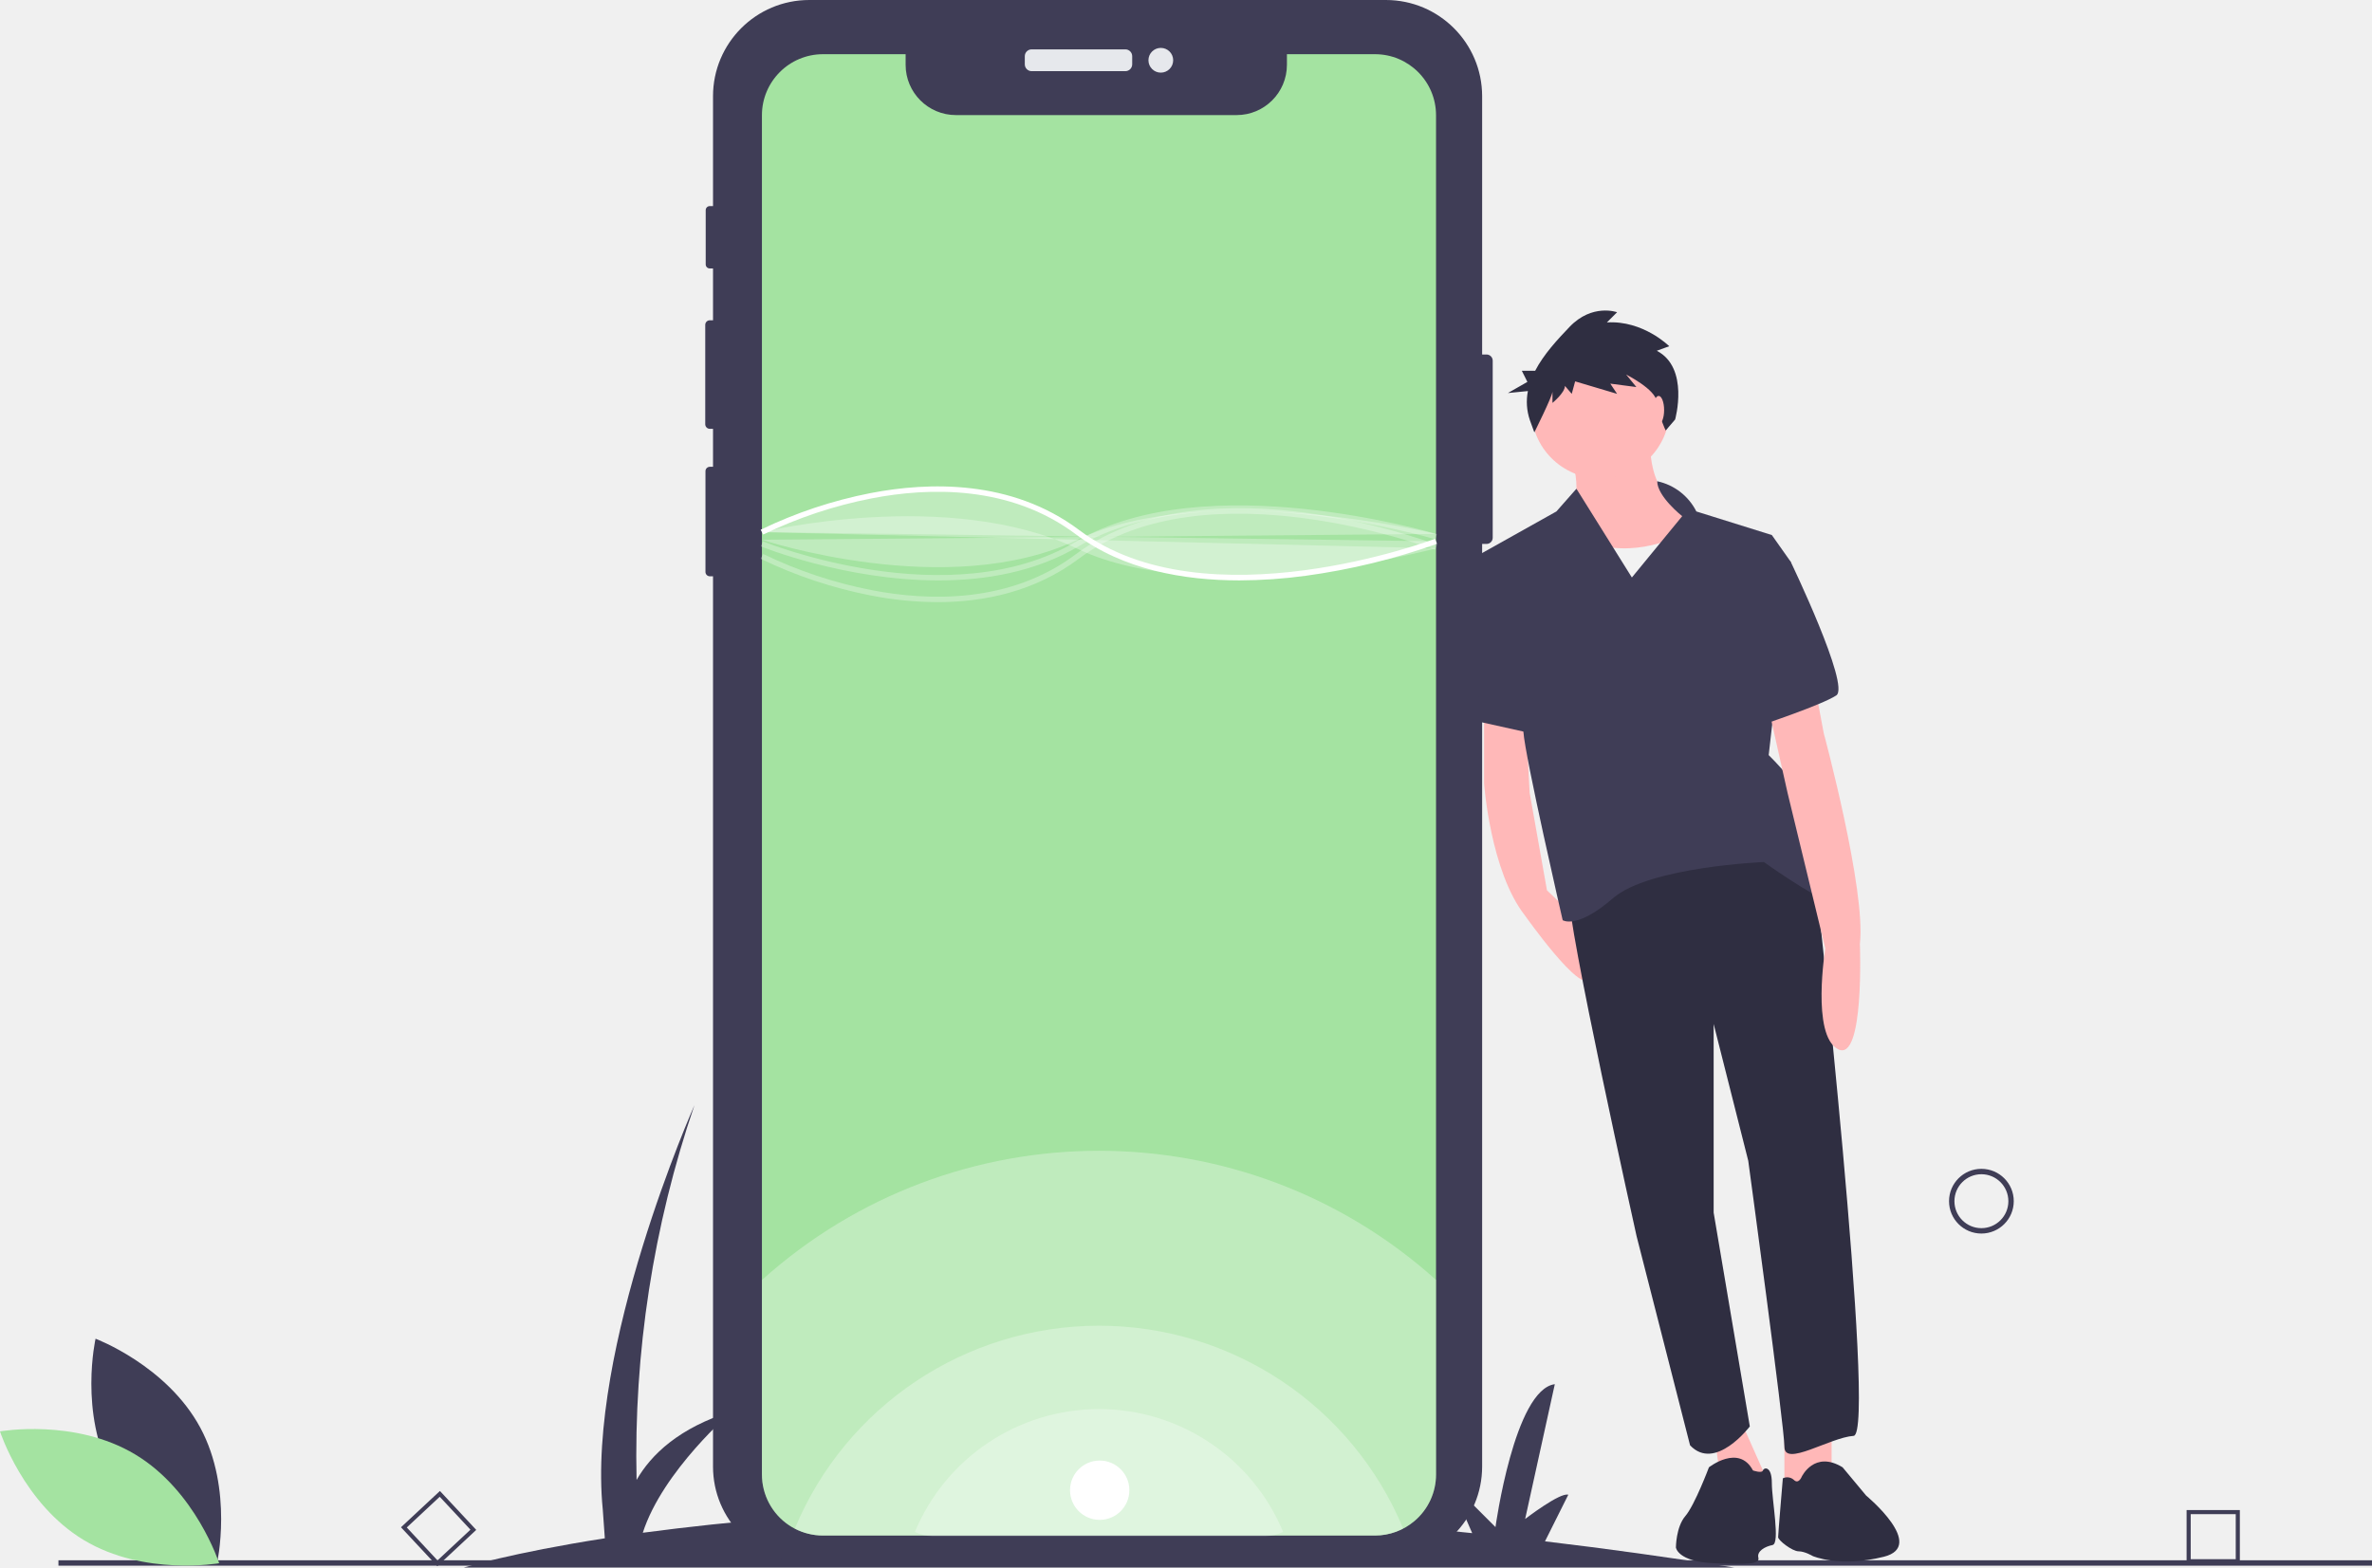
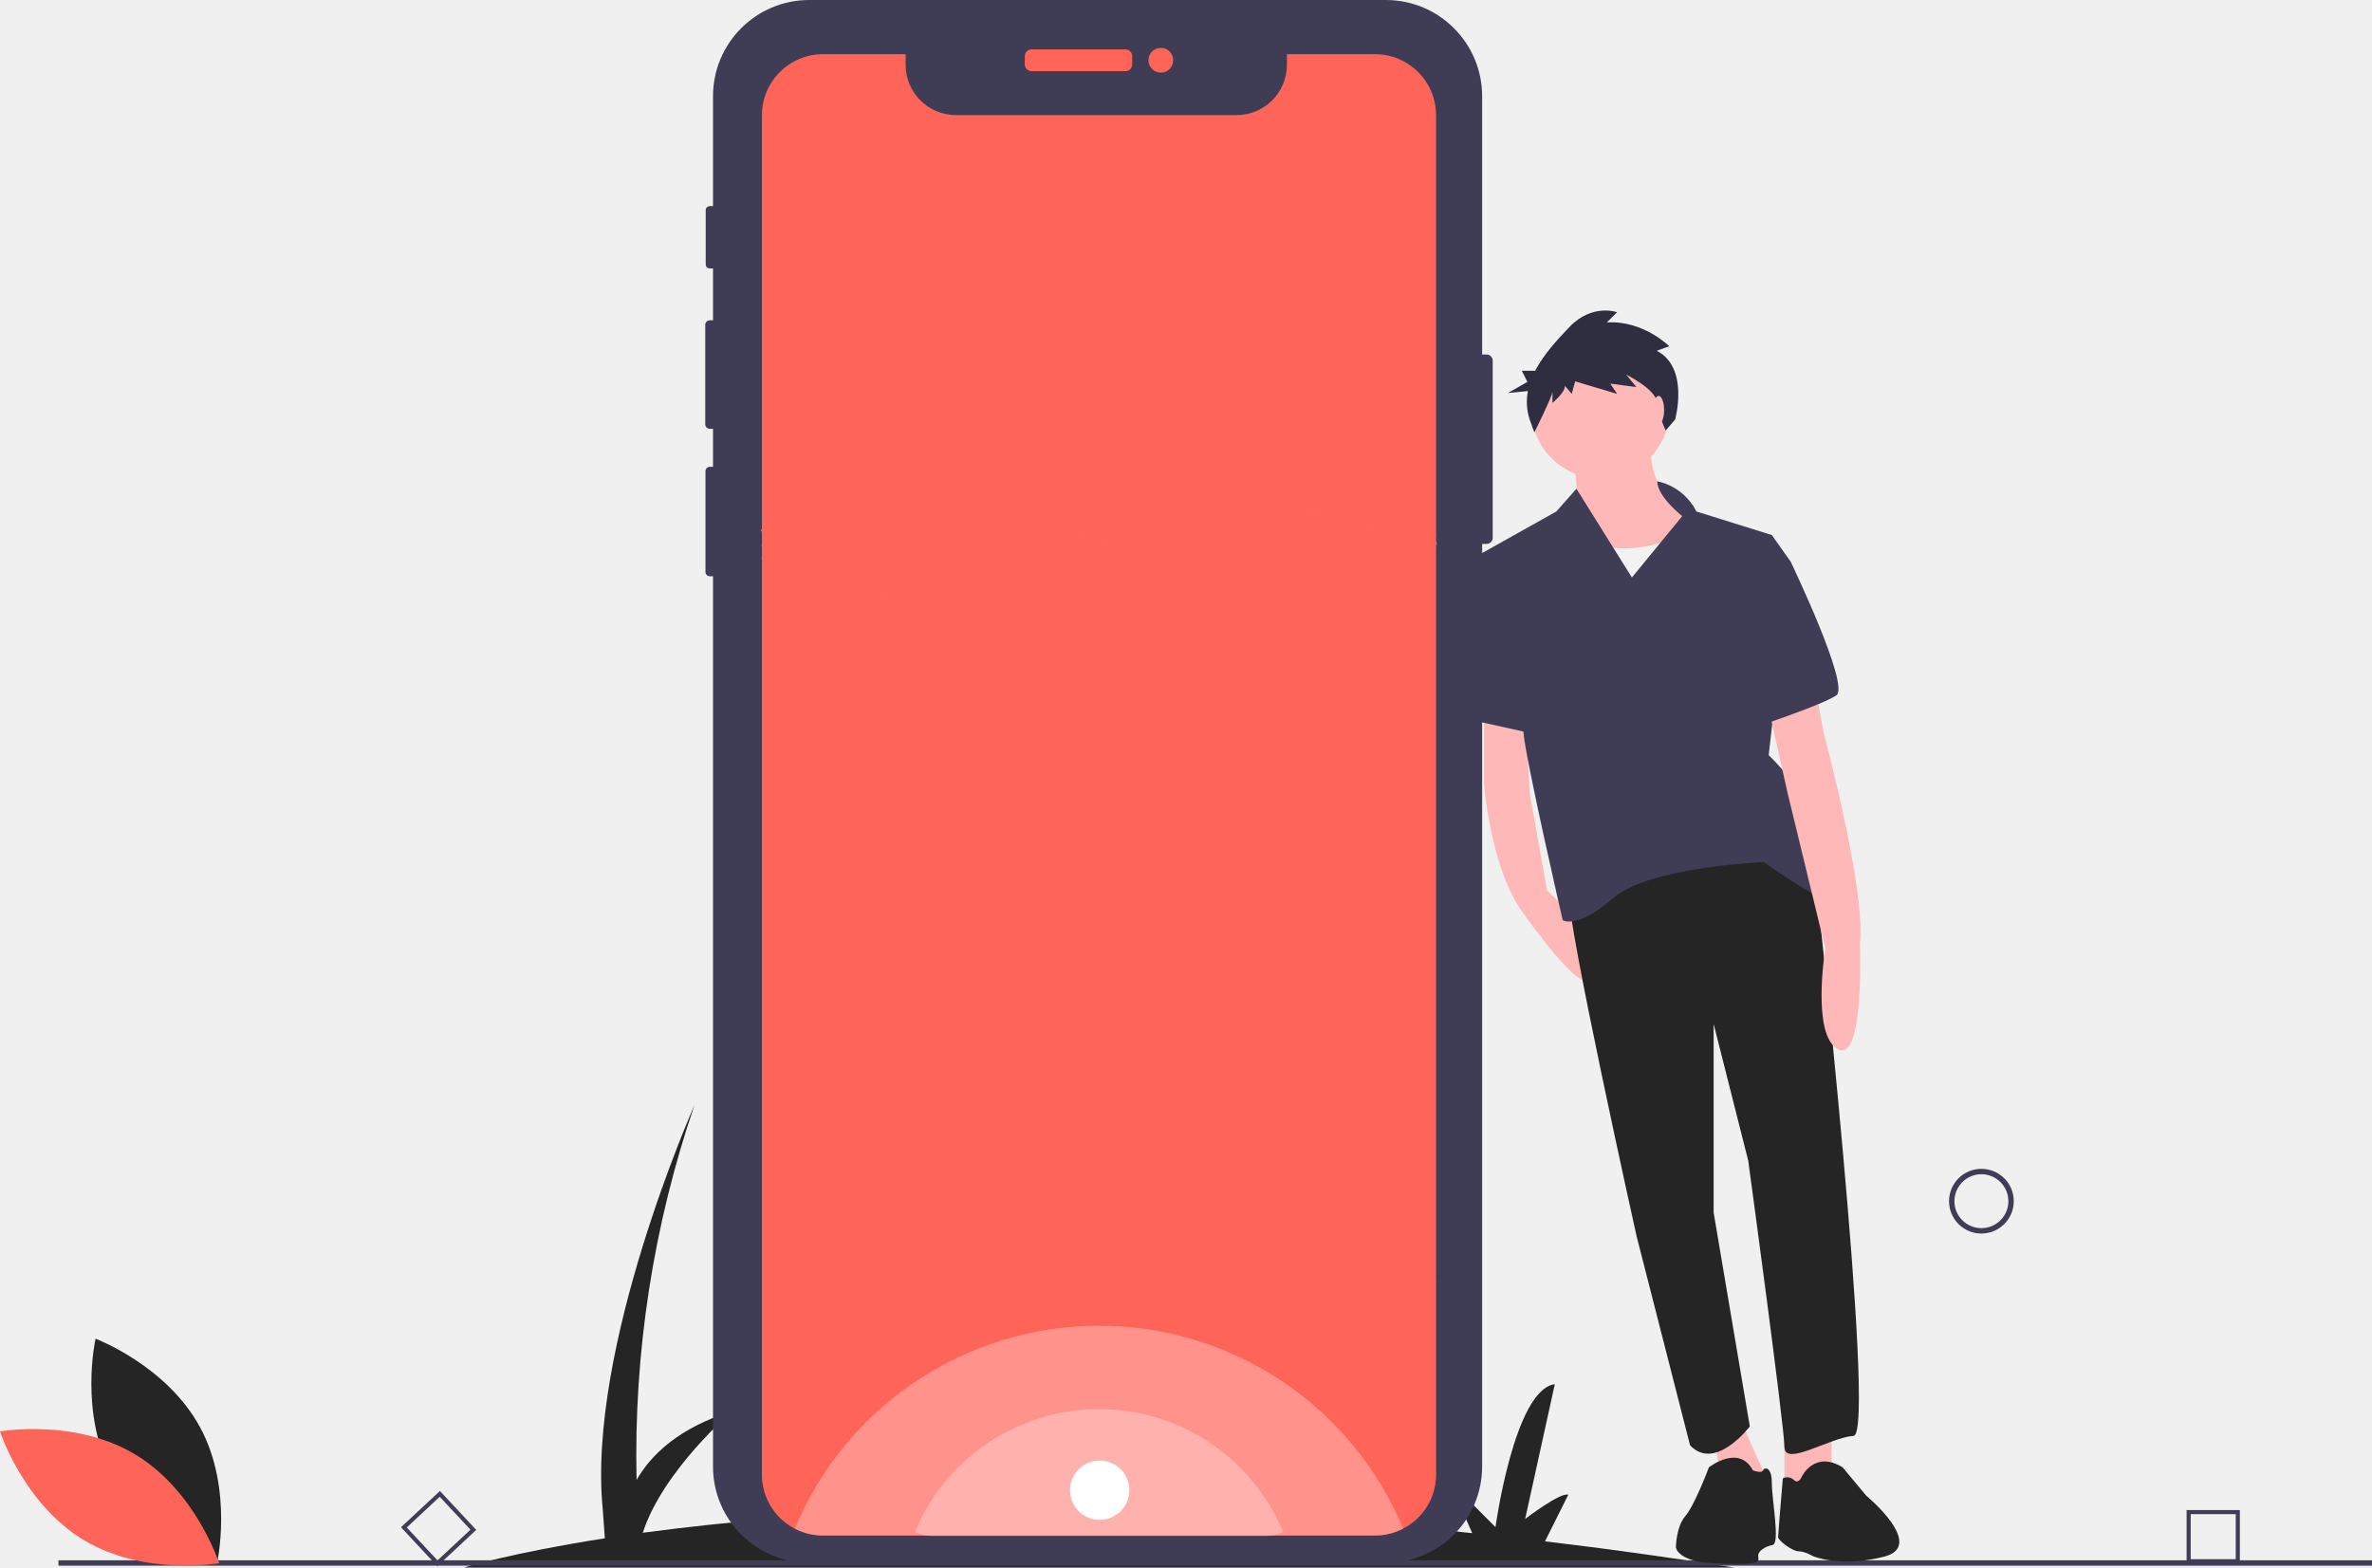
- <svg xmlns="http://www.w3.org/2000/svg" id="f7bb3db6-0aca-42e3-bcc4-5e9b3a55e19d" data-name="Layer 1" width="879.5" height="581.351" viewBox="0 0 879.5 581.351">
-   <path d="M803.25,740.675q-36.476-5.71-70.143-9.714L741.75,713.675c-3-1-16,9-16,9l11-50c-15,2-22,53-22,53l-17-17,8.368,19.247c-68.681-7.217-127.947-9.469-177.766-8.952L535.75,704.175c-3-1-16,9-16,9l11-50c-15,2-22,53-22,53l-17-17,8.863,20.386A997.852,997.852,0,0,0,398.591,727.777c7.382-22.996,33.159-45.102,33.159-45.102-19.821,6.166-30.132,16.212-35.469,25.525A401.561,401.561,0,0,1,417.75,569.175s-40,90-34,150l.761,10.658C349.712,735.262,332.25,740.675,332.25,740.675Z" transform="translate(-160.25 -159.3247)" fill="#3f3d56" />
-   <path d="M894.922,616.811a12,12,0,1,1,12-12A12.014,12.014,0,0,1,894.922,616.811Zm0-22a10,10,0,1,0,10,10A10.011,10.011,0,0,0,894.922,594.811Z" transform="translate(-160.25 -159.3247)" fill="#3f3d56" />
-   <path d="M990.75,739.101H971.009V719.36H990.75Zm-18.223-1.519h16.704v-16.704H972.527Z" transform="translate(-160.25 -159.3247)" fill="#3f3d56" />
-   <path d="M322.394,740.181l-13.465-14.436L323.365,712.28l13.465,14.436ZM311.075,725.819l11.394,12.215,12.215-11.394L323.29,714.426Z" transform="translate(-160.25 -159.3247)" fill="#3f3d56" />
-   <rect x="21.672" y="578.662" width="857.828" height="2" fill="#3f3d56" />
-   <path d="M713.725,293.085v65.68a2.296,2.296,0,0,1-2.29,2.29h-1.63v342.15a35.702,35.702,0,0,1-35.7,35.7H460.315a35.693,35.693,0,0,1-35.69-35.7v-330.15h-1.18a1.618,1.618,0,0,1-1.62-1.61v-37.38a1.62,1.62,0,0,1,1.62-1.62h1.18v-14.08H423.435a1.696,1.696,0,0,1-1.69-1.7v-36.87a1.694,1.694,0,0,1,1.69-1.69H424.625v-19.22H423.415a1.498,1.498,0,0,1-1.5-1.5v-20.12a1.507,1.507,0,0,1,1.5-1.51H424.625v-40.74a35.691,35.691,0,0,1,35.69-35.69H674.105a35.7,35.7,0,0,1,35.7,35.69v95.78H711.435A2.296,2.296,0,0,1,713.725,293.085Z" transform="translate(-160.25 -159.3247)" fill="#3f3d56" />
-   <rect x="379.979" y="18.307" width="39.823" height="8.086" rx="2.542" fill="#e6e8ec" />
-   <circle cx="430.41" cy="22.35" r="4.587" fill="#e6e8ec" />
-   <path d="M692.71,202.075v504.09a22.58,22.58,0,0,1-7.96,17.23,22.642,22.642,0,0,1-14.69,5.41H465.41a22.587,22.587,0,0,1-10.46-2.55,21.155,21.155,0,0,1-2.2-1.3,22.668,22.668,0,0,1-9.99-18.79v-504.09a22.649,22.649,0,0,1,22.65-22.65h30.63v3.93a18.65,18.65,0,0,0,18.65,18.65H618.77a18.65,18.65,0,0,0,18.65-18.65v-3.93h32.64A22.643,22.643,0,0,1,692.71,202.075Z" transform="translate(-160.25 -159.3247)" fill="#a4e3a1" />
-   <path d="M692.71,634.005v72.16a22.58,22.58,0,0,1-7.96,17.23,22.642,22.642,0,0,1-14.69,5.41H465.41a22.587,22.587,0,0,1-10.46-2.55,21.155,21.155,0,0,1-2.2-1.3,22.668,22.668,0,0,1-9.99-18.79v-72.13a186.971,186.971,0,0,1,249.95-.03Z" transform="translate(-160.25 -159.3247)" fill="#fff" opacity="0.3" />
-   <path d="M680.54,726.235a22.41,22.41,0,0,1-10.48,2.57H465.41a22.587,22.587,0,0,1-10.46-2.55,122.161,122.161,0,0,1,225.59-.02Z" transform="translate(-160.25 -159.3247)" fill="#fff" opacity="0.3" />
-   <path d="M636,727.445A13.561,13.561,0,0,1,629.658,729H505.82a13.668,13.668,0,0,1-6.33-1.543A73.923,73.923,0,0,1,636,727.445Z" transform="translate(-160.25 -159.3247)" fill="#fff" opacity="0.3" />
-   <path d="M619.796,374.575c-20.529,0-43.058-3.909-60.646-17.1-24.487-18.365-54.657-17.385-75.653-13.328a164.863,164.863,0,0,0-40.274,13.415l-.925-1.773a166.957,166.957,0,0,1,40.768-13.595c21.409-4.144,52.197-5.134,77.285,13.682,47,35.25,131.158,3.59,132.001,3.268l.717,1.867a242.355,242.355,0,0,1-48.706,11.857A186.202,186.202,0,0,1,619.796,374.575Z" transform="translate(-160.25 -159.3247)" fill="#fff" />
-   <path d="M442.75,356.675s69-16.712,117,6.17,133-.17,133-.17" transform="translate(-160.25 -159.3247)" fill="#fff" opacity="0.3" />
-   <path d="M507.891,382.636a131.456,131.456,0,0,1-24.826-2.479A166.957,166.957,0,0,1,442.297,366.562l.925-1.773a164.862,164.862,0,0,0,40.274,13.415c20.996,4.057,51.166,5.037,75.653-13.328,25.066-18.8,60.177-18.747,85.212-15.392a242.355,242.355,0,0,1,48.706,11.857l-.717,1.867c-.845-.324-85.001-31.983-132.001,3.268C543.898,378.814,524.993,382.636,507.891,382.636Z" transform="translate(-160.25 -159.3247)" fill="#fff" opacity="0.3" />
-   <path d="M508.231,374.584c-34.634,0-65.391-12.425-65.852-12.615l.762-1.85c.685.282,69.088,27.899,116.1.064,47.825-28.32,132.906-3.041,133.759-2.782l-.58,1.914c-.845-.256-85.093-25.281-132.161,2.589C544.197,371.415,525.719,374.584,508.231,374.584Z" transform="translate(-160.25 -159.3247)" fill="#fff" opacity="0.3" />
-   <path d="M442.76,359.505s68.99,22.882,116.99,0,132.96-2.162,132.96-2.162" transform="translate(-160.25 -159.3247)" fill="#fff" opacity="0.3" />
-   <path d="M710.519,420.725v29.153s2.332,32.651,15.159,48.977c0,0,20.99,29.736,23.905,23.322l-3.59-21.115-12.152-11.536-6.414-36.149-1.749-32.651Z" transform="translate(-160.25 -159.3247)" fill="#ffb8b8" />
-   <polygon points="679.124 524.941 679.124 546.514 661.633 552.928 661.633 527.856 679.124 524.941" fill="#ffb8b8" />
-   <polygon points="643.558 522.609 655.219 548.846 638.894 555.843 635.395 530.189 643.558 522.609" fill="#ffb8b8" />
-   <path d="M832.961,480.779s23.322,210.483,14.576,211.066-25.654,11.661-25.654,4.081S808.472,589.811,808.472,589.811L795.645,539.085V609.052l13.41,79.296s-12.827,16.909-22.156,6.997l-19.824-77.546S740.838,500.02,742.004,490.691C742.004,490.691,802.059,439.382,832.961,480.779Z" transform="translate(-160.25 -159.3247)" fill="#2f2e41" />
-   <path d="M828.296,707.005s4.664-9.912,15.159-3.498l8.746,10.495S874.75,732.675,858.75,736.675c-16.491,4.123-26.372-.263-26.372-.263s-2.915-1.749-5.247-1.749-7.58-4.081-7.58-5.248,1.749-21.827,1.749-21.827a3.677,3.677,0,0,1,4.081.583C827.13,709.92,828.296,707.005,828.296,707.005Z" transform="translate(-160.25 -159.3247)" fill="#2f2e41" />
-   <path d="M793.896,703.507s11.078-8.746,16.326,1.166c0,0,3.304,1.166,3.693,0s3.304-1.749,3.304,4.664,3.166,22.41.251,22.993-5.831,2.332-5.247,4.664-3.166,2.661-16.576,2.078-13.993-5.831-13.993-5.831,0-7.58,3.498-11.661S793.896,703.507,793.896,703.507Z" transform="translate(-160.25 -159.3247)" fill="#2f2e41" />
-   <path d="M772.323,321.605s-2.915,21.573,15.742,29.153-41.397,32.651-47.228,18.075,1.166-19.241,1.166-19.241,5.831-5.831.583-21.573Z" transform="translate(-160.25 -159.3247)" fill="#ffb8b8" />
-   <circle cx="593.415" cy="151.785" r="25.654" fill="#ffb8b8" />
-   <path d="M783.401,357.755s-17.492,9.329-34.4,2.332-16.326,23.322-16.326,23.322l8.746,22.739,60.638-5.831-4.081-34.983Z" transform="translate(-160.25 -159.3247)" fill="#f2f2f2" />
-   <path d="M774.711,337.804a21.166,21.166,0,0,1,14.521,11.205l27.987,8.746,6.997,9.912-8.163,71.716s15.159,14.576,15.159,22.739,18.658,36.149,9.329,32.651-26.238-15.743-26.238-15.743-42.563,1.749-55.973,13.41-18.658,8.163-18.658,8.163-13.993-60.638-14.576-69.967-16.909-65.302-16.909-65.302l29.153-16.326,7.425-8.425,20.561,32.913L783.984,350.758S774.766,343.508,774.711,337.804Z" transform="translate(-160.25 -159.3247)" fill="#3f3d56" />
-   <path d="M832.961,412.562l3.498,18.658s15.743,58.306,13.41,78.129c0,0,1.749,44.312-8.163,39.065s-4.664-37.316-4.664-37.316L823.049,453.376l-7.58-33.817Z" transform="translate(-160.25 -159.3247)" fill="#ffb8b8" />
-   <path d="M818.384,364.168l5.831,3.498s22.156,46.061,16.909,49.56S813.137,428.304,813.137,428.304Z" transform="translate(-160.25 -159.3247)" fill="#3f3d56" />
-   <polygon points="561.93 206.01 548.228 205.718 545.022 211.257 549.103 267.814 570.093 272.478 561.93 206.01" fill="#3f3d56" />
-   <path d="M774.556,289.413l4.624-1.681s-9.668-9.669-23.12-8.828l3.783-3.783s-9.248-3.363-17.656,5.465c-4.42,4.641-9.533,10.095-12.721,16.24h-4.952l2.067,4.134-7.234,4.134,7.425-.743a20.859,20.859,0,0,0,.702,10.706l1.681,4.624s6.726-13.452,6.726-15.133v4.204s4.624-3.783,4.624-6.306l2.522,2.943,1.261-4.624,15.554,4.624-2.522-3.783,9.669,1.261-3.783-4.624s10.93,5.465,11.35,10.089,3.306,10.652,3.306,10.652l3.498-4.081S786.747,295.719,774.556,289.413Z" transform="translate(-160.25 -159.3247)" fill="#2f2e41" />
-   <ellipse cx="614.988" cy="152.077" rx="2.041" ry="5.247" fill="#ffb8b8" />
-   <path d="M201.884,706.341c12.428,23.049,38.806,32.944,38.806,32.944s6.227-27.475-6.201-50.524-38.806-32.944-38.806-32.944S189.456,683.292,201.884,706.341Z" transform="translate(-160.25 -159.3247)" fill="#3f3d56" />
-   <path d="M210.427,698.758c22.438,13.5,31.08,40.314,31.08,40.314s-27.738,4.927-50.177-8.573S160.25,690.185,160.25,690.185,187.988,685.258,210.427,698.758Z" transform="translate(-160.25 -159.3247)" fill="#a4e3a1" />
-   <path d="M442.76,356.675s68.99-36,116.99,0,132.96,3.402,132.96,3.402" transform="translate(-160.25 -159.3247)" fill="#fff" opacity="0.3" />
-   <circle cx="407.75" cy="552.675" r="11" fill="#fff" />
+ <svg xmlns="http://www.w3.org/2000/svg" id="f7bb3db6-0aca-42e3-bcc4-5e9b3a55e19d" data-name="Layer 1" width="879.5" height="581.351" viewBox="0 0 879.5 581.351" version="1.1">
+   <defs id="defs79" />
+   <path d="M803.25,740.675q-36.476-5.71-70.143-9.714L741.75,713.675c-3-1-16,9-16,9l11-50c-15,2-22,53-22,53l-17-17,8.368,19.247c-68.681-7.217-127.947-9.469-177.766-8.952L535.75,704.175c-3-1-16,9-16,9l11-50c-15,2-22,53-22,53l-17-17,8.863,20.386A997.852,997.852,0,0,0,398.591,727.777c7.382-22.996,33.159-45.102,33.159-45.102-19.821,6.166-30.132,16.212-35.469,25.525A401.561,401.561,0,0,1,417.75,569.175s-40,90-34,150l.761,10.658C349.712,735.262,332.25,740.675,332.25,740.675Z" transform="translate(-160.25 -159.3247)" fill="#3f3d56" id="path5" style="fill:#252525;fill-opacity:1" />
+   <path d="M894.922,616.811a12,12,0,1,1,12-12A12.014,12.014,0,0,1,894.922,616.811Zm0-22a10,10,0,1,0,10,10A10.011,10.011,0,0,0,894.922,594.811Z" transform="translate(-160.25 -159.3247)" fill="#3f3d56" id="path7" />
+   <path d="M990.75,739.101H971.009V719.36H990.75Zm-18.223-1.519h16.704v-16.704H972.527Z" transform="translate(-160.25 -159.3247)" fill="#3f3d56" id="path9" />
+   <path d="M322.394,740.181l-13.465-14.436L323.365,712.28l13.465,14.436ZM311.075,725.819l11.394,12.215,12.215-11.394L323.29,714.426Z" transform="translate(-160.25 -159.3247)" fill="#3f3d56" id="path11" />
+   <rect x="21.672" y="578.662" width="857.828" height="2" fill="#3f3d56" id="rect13" />
+   <path d="M713.725,293.085v65.68a2.296,2.296,0,0,1-2.29,2.29h-1.63v342.15a35.702,35.702,0,0,1-35.7,35.7H460.315a35.693,35.693,0,0,1-35.69-35.7v-330.15h-1.18a1.618,1.618,0,0,1-1.62-1.61v-37.38a1.62,1.62,0,0,1,1.62-1.62h1.18v-14.08H423.435a1.696,1.696,0,0,1-1.69-1.7v-36.87a1.694,1.694,0,0,1,1.69-1.69H424.625v-19.22H423.415a1.498,1.498,0,0,1-1.5-1.5v-20.12a1.507,1.507,0,0,1,1.5-1.51H424.625v-40.74a35.691,35.691,0,0,1,35.69-35.69H674.105a35.7,35.7,0,0,1,35.7,35.69v95.78H711.435A2.296,2.296,0,0,1,713.725,293.085Z" transform="translate(-160.25 -159.3247)" fill="#3f3d56" id="path15" />
+   <rect x="379.979" y="18.307" width="39.823" height="8.086" rx="2.542" fill="#e6e8ec" id="rect17" style="fill:#ff6458;fill-opacity:1" />
+   <circle cx="430.41" cy="22.35" r="4.587" fill="#e6e8ec" id="circle19" style="fill:#ff6458;fill-opacity:1" />
+   <path d="M692.71,202.075v504.09a22.58,22.58,0,0,1-7.96,17.23,22.642,22.642,0,0,1-14.69,5.41H465.41a22.587,22.587,0,0,1-10.46-2.55,21.155,21.155,0,0,1-2.2-1.3,22.668,22.668,0,0,1-9.99-18.79v-504.09a22.649,22.649,0,0,1,22.65-22.65h30.63v3.93a18.65,18.65,0,0,0,18.65,18.65H618.77a18.65,18.65,0,0,0,18.65-18.65v-3.93h32.64A22.643,22.643,0,0,1,692.71,202.075Z" transform="translate(-160.25 -159.3247)" fill="#a4e3a1" id="path21" style="fill:#ff6458;fill-opacity:1" />
+   <path d="M692.71,634.005v72.16a22.58,22.58,0,0,1-7.96,17.23,22.642,22.642,0,0,1-14.69,5.41H465.41a22.587,22.587,0,0,1-10.46-2.55,21.155,21.155,0,0,1-2.2-1.3,22.668,22.668,0,0,1-9.99-18.79v-72.13a186.971,186.971,0,0,1,249.95-.03Z" transform="translate(-160.25 -159.3247)" fill="#fff" opacity="0.3" id="path23" style="fill:#ff6458;fill-opacity:1" />
+   <path d="M680.54,726.235a22.41,22.41,0,0,1-10.48,2.57H465.41a22.587,22.587,0,0,1-10.46-2.55,122.161,122.161,0,0,1,225.59-.02Z" transform="translate(-160.25 -159.3247)" fill="#fff" opacity="0.3" id="path25" />
+   <path d="M636,727.445A13.561,13.561,0,0,1,629.658,729H505.82a13.668,13.668,0,0,1-6.33-1.543A73.923,73.923,0,0,1,636,727.445Z" transform="translate(-160.25 -159.3247)" fill="#fff" opacity="0.3" id="path27" />
+   <path d="M619.796,374.575c-20.529,0-43.058-3.909-60.646-17.1-24.487-18.365-54.657-17.385-75.653-13.328a164.863,164.863,0,0,0-40.274,13.415l-.925-1.773a166.957,166.957,0,0,1,40.768-13.595c21.409-4.144,52.197-5.134,77.285,13.682,47,35.25,131.158,3.59,132.001,3.268l.717,1.867a242.355,242.355,0,0,1-48.706,11.857A186.202,186.202,0,0,1,619.796,374.575Z" transform="translate(-160.25 -159.3247)" fill="#fff" id="path29" style="fill:#ff6458;fill-opacity:1" />
+   <path d="M442.75,356.675s69-16.712,117,6.17,133-.17,133-.17" transform="translate(-160.25 -159.3247)" fill="#fff" opacity="0.3" id="path31" style="fill:#ff6458;fill-opacity:1" />
+   <path d="M507.891,382.636a131.456,131.456,0,0,1-24.826-2.479A166.957,166.957,0,0,1,442.297,366.562l.925-1.773a164.862,164.862,0,0,0,40.274,13.415c20.996,4.057,51.166,5.037,75.653-13.328,25.066-18.8,60.177-18.747,85.212-15.392a242.355,242.355,0,0,1,48.706,11.857l-.717,1.867c-.845-.324-85.001-31.983-132.001,3.268C543.898,378.814,524.993,382.636,507.891,382.636Z" transform="translate(-160.25 -159.3247)" fill="#fff" opacity="0.3" id="path33" style="fill:#ff6458;fill-opacity:1" />
+   <path d="M508.231,374.584c-34.634,0-65.391-12.425-65.852-12.615l.762-1.85c.685.282,69.088,27.899,116.1.064,47.825-28.32,132.906-3.041,133.759-2.782l-.58,1.914c-.845-.256-85.093-25.281-132.161,2.589C544.197,371.415,525.719,374.584,508.231,374.584Z" transform="translate(-160.25 -159.3247)" fill="#fff" opacity="0.3" id="path35" style="fill:#ff6458;fill-opacity:1" />
+   <path d="M442.76,359.505s68.99,22.882,116.99,0,132.96-2.162,132.96-2.162" transform="translate(-160.25 -159.3247)" fill="#fff" opacity="0.3" id="path37" style="fill:#ff6458;fill-opacity:1" />
+   <path d="M710.519,420.725v29.153s2.332,32.651,15.159,48.977c0,0,20.99,29.736,23.905,23.322l-3.59-21.115-12.152-11.536-6.414-36.149-1.749-32.651Z" transform="translate(-160.25 -159.3247)" fill="#ffb8b8" id="path39" />
+   <polygon points="679.124 524.941 679.124 546.514 661.633 552.928 661.633 527.856 679.124 524.941" fill="#ffb8b8" id="polygon41" />
+   <polygon points="643.558 522.609 655.219 548.846 638.894 555.843 635.395 530.189 643.558 522.609" fill="#ffb8b8" id="polygon43" />
+   <path d="M832.961,480.779s23.322,210.483,14.576,211.066-25.654,11.661-25.654,4.081S808.472,589.811,808.472,589.811L795.645,539.085V609.052l13.41,79.296s-12.827,16.909-22.156,6.997l-19.824-77.546S740.838,500.02,742.004,490.691C742.004,490.691,802.059,439.382,832.961,480.779Z" transform="translate(-160.25 -159.3247)" fill="#2f2e41" id="path45" style="fill:#252525;fill-opacity:1" />
+   <path d="M828.296,707.005s4.664-9.912,15.159-3.498l8.746,10.495S874.75,732.675,858.75,736.675c-16.491,4.123-26.372-.263-26.372-.263s-2.915-1.749-5.247-1.749-7.58-4.081-7.58-5.248,1.749-21.827,1.749-21.827a3.677,3.677,0,0,1,4.081.583C827.13,709.92,828.296,707.005,828.296,707.005Z" transform="translate(-160.25 -159.3247)" fill="#2f2e41" id="path47" style="fill:#252525;fill-opacity:1" />
+   <path d="M793.896,703.507s11.078-8.746,16.326,1.166c0,0,3.304,1.166,3.693,0s3.304-1.749,3.304,4.664,3.166,22.41.251,22.993-5.831,2.332-5.247,4.664-3.166,2.661-16.576,2.078-13.993-5.831-13.993-5.831,0-7.58,3.498-11.661S793.896,703.507,793.896,703.507Z" transform="translate(-160.25 -159.3247)" fill="#2f2e41" id="path49" style="fill:#252525;fill-opacity:1" />
+   <path d="M772.323,321.605s-2.915,21.573,15.742,29.153-41.397,32.651-47.228,18.075,1.166-19.241,1.166-19.241,5.831-5.831.583-21.573Z" transform="translate(-160.25 -159.3247)" fill="#ffb8b8" id="path51" />
+   <circle cx="593.415" cy="151.785" r="25.654" fill="#ffb8b8" id="circle53" />
+   <path d="M783.401,357.755s-17.492,9.329-34.4,2.332-16.326,23.322-16.326,23.322l8.746,22.739,60.638-5.831-4.081-34.983Z" transform="translate(-160.25 -159.3247)" fill="#f2f2f2" id="path55" />
+   <path d="M774.711,337.804a21.166,21.166,0,0,1,14.521,11.205l27.987,8.746,6.997,9.912-8.163,71.716s15.159,14.576,15.159,22.739,18.658,36.149,9.329,32.651-26.238-15.743-26.238-15.743-42.563,1.749-55.973,13.41-18.658,8.163-18.658,8.163-13.993-60.638-14.576-69.967-16.909-65.302-16.909-65.302l29.153-16.326,7.425-8.425,20.561,32.913L783.984,350.758S774.766,343.508,774.711,337.804Z" transform="translate(-160.25 -159.3247)" fill="#3f3d56" id="path57" />
+   <path d="M832.961,412.562l3.498,18.658s15.743,58.306,13.41,78.129c0,0,1.749,44.312-8.163,39.065s-4.664-37.316-4.664-37.316L823.049,453.376l-7.58-33.817Z" transform="translate(-160.25 -159.3247)" fill="#ffb8b8" id="path59" />
+   <path d="M818.384,364.168l5.831,3.498s22.156,46.061,16.909,49.56S813.137,428.304,813.137,428.304Z" transform="translate(-160.25 -159.3247)" fill="#3f3d56" id="path61" />
+   <polygon points="561.93 206.01 548.228 205.718 545.022 211.257 549.103 267.814 570.093 272.478 561.93 206.01" fill="#3f3d56" id="polygon63" />
+   <path d="M774.556,289.413l4.624-1.681s-9.668-9.669-23.12-8.828l3.783-3.783s-9.248-3.363-17.656,5.465c-4.42,4.641-9.533,10.095-12.721,16.24h-4.952l2.067,4.134-7.234,4.134,7.425-.743a20.859,20.859,0,0,0,.702,10.706l1.681,4.624s6.726-13.452,6.726-15.133v4.204s4.624-3.783,4.624-6.306l2.522,2.943,1.261-4.624,15.554,4.624-2.522-3.783,9.669,1.261-3.783-4.624s10.93,5.465,11.35,10.089,3.306,10.652,3.306,10.652l3.498-4.081S786.747,295.719,774.556,289.413Z" transform="translate(-160.25 -159.3247)" fill="#2f2e41" id="path65" />
+   <ellipse cx="614.988" cy="152.077" rx="2.041" ry="5.247" fill="#ffb8b8" id="ellipse67" />
+   <path d="M201.884,706.341c12.428,23.049,38.806,32.944,38.806,32.944s6.227-27.475-6.201-50.524-38.806-32.944-38.806-32.944S189.456,683.292,201.884,706.341Z" transform="translate(-160.25 -159.3247)" fill="#3f3d56" id="path69" style="fill:#252525;fill-opacity:1" />
+   <path d="M210.427,698.758c22.438,13.5,31.08,40.314,31.08,40.314s-27.738,4.927-50.177-8.573S160.25,690.185,160.25,690.185,187.988,685.258,210.427,698.758Z" transform="translate(-160.25 -159.3247)" fill="#a4e3a1" id="path71" style="fill:#ff6458;fill-opacity:1" />
+   <path d="M442.76,356.675s68.99-36,116.99,0,132.96,3.402,132.96,3.402" transform="translate(-160.25 -159.3247)" fill="#fff" opacity="0.3" id="path73" style="fill:#ff6458;fill-opacity:1" />
+   <circle cx="407.75" cy="552.675" r="11" fill="#fff" id="circle75" />
</svg>
